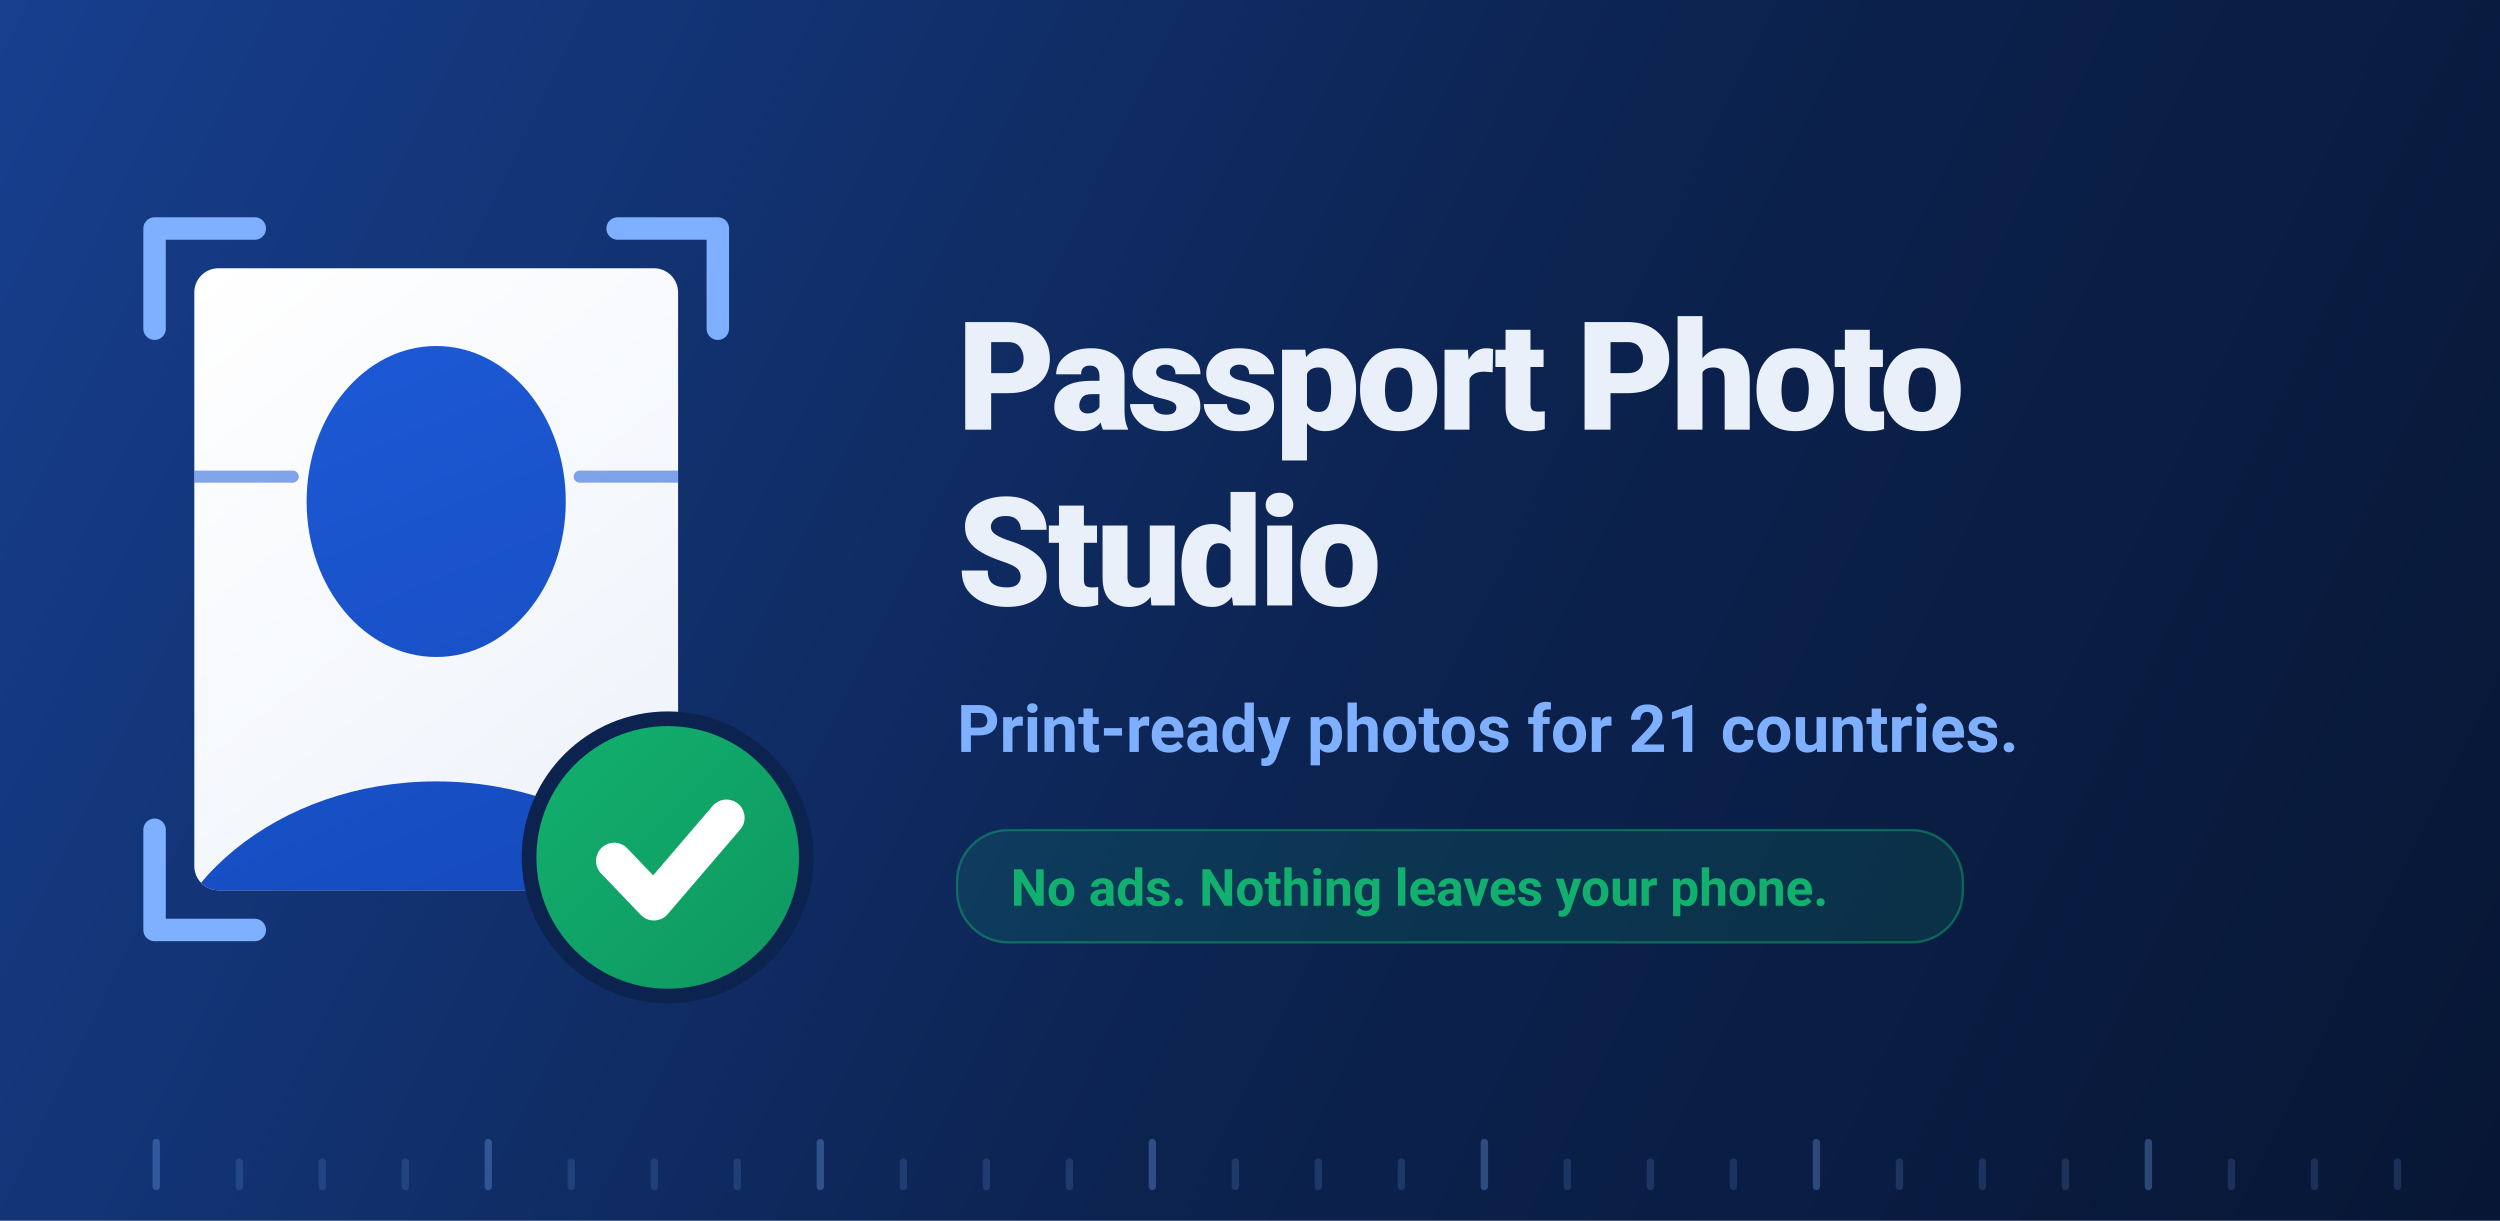
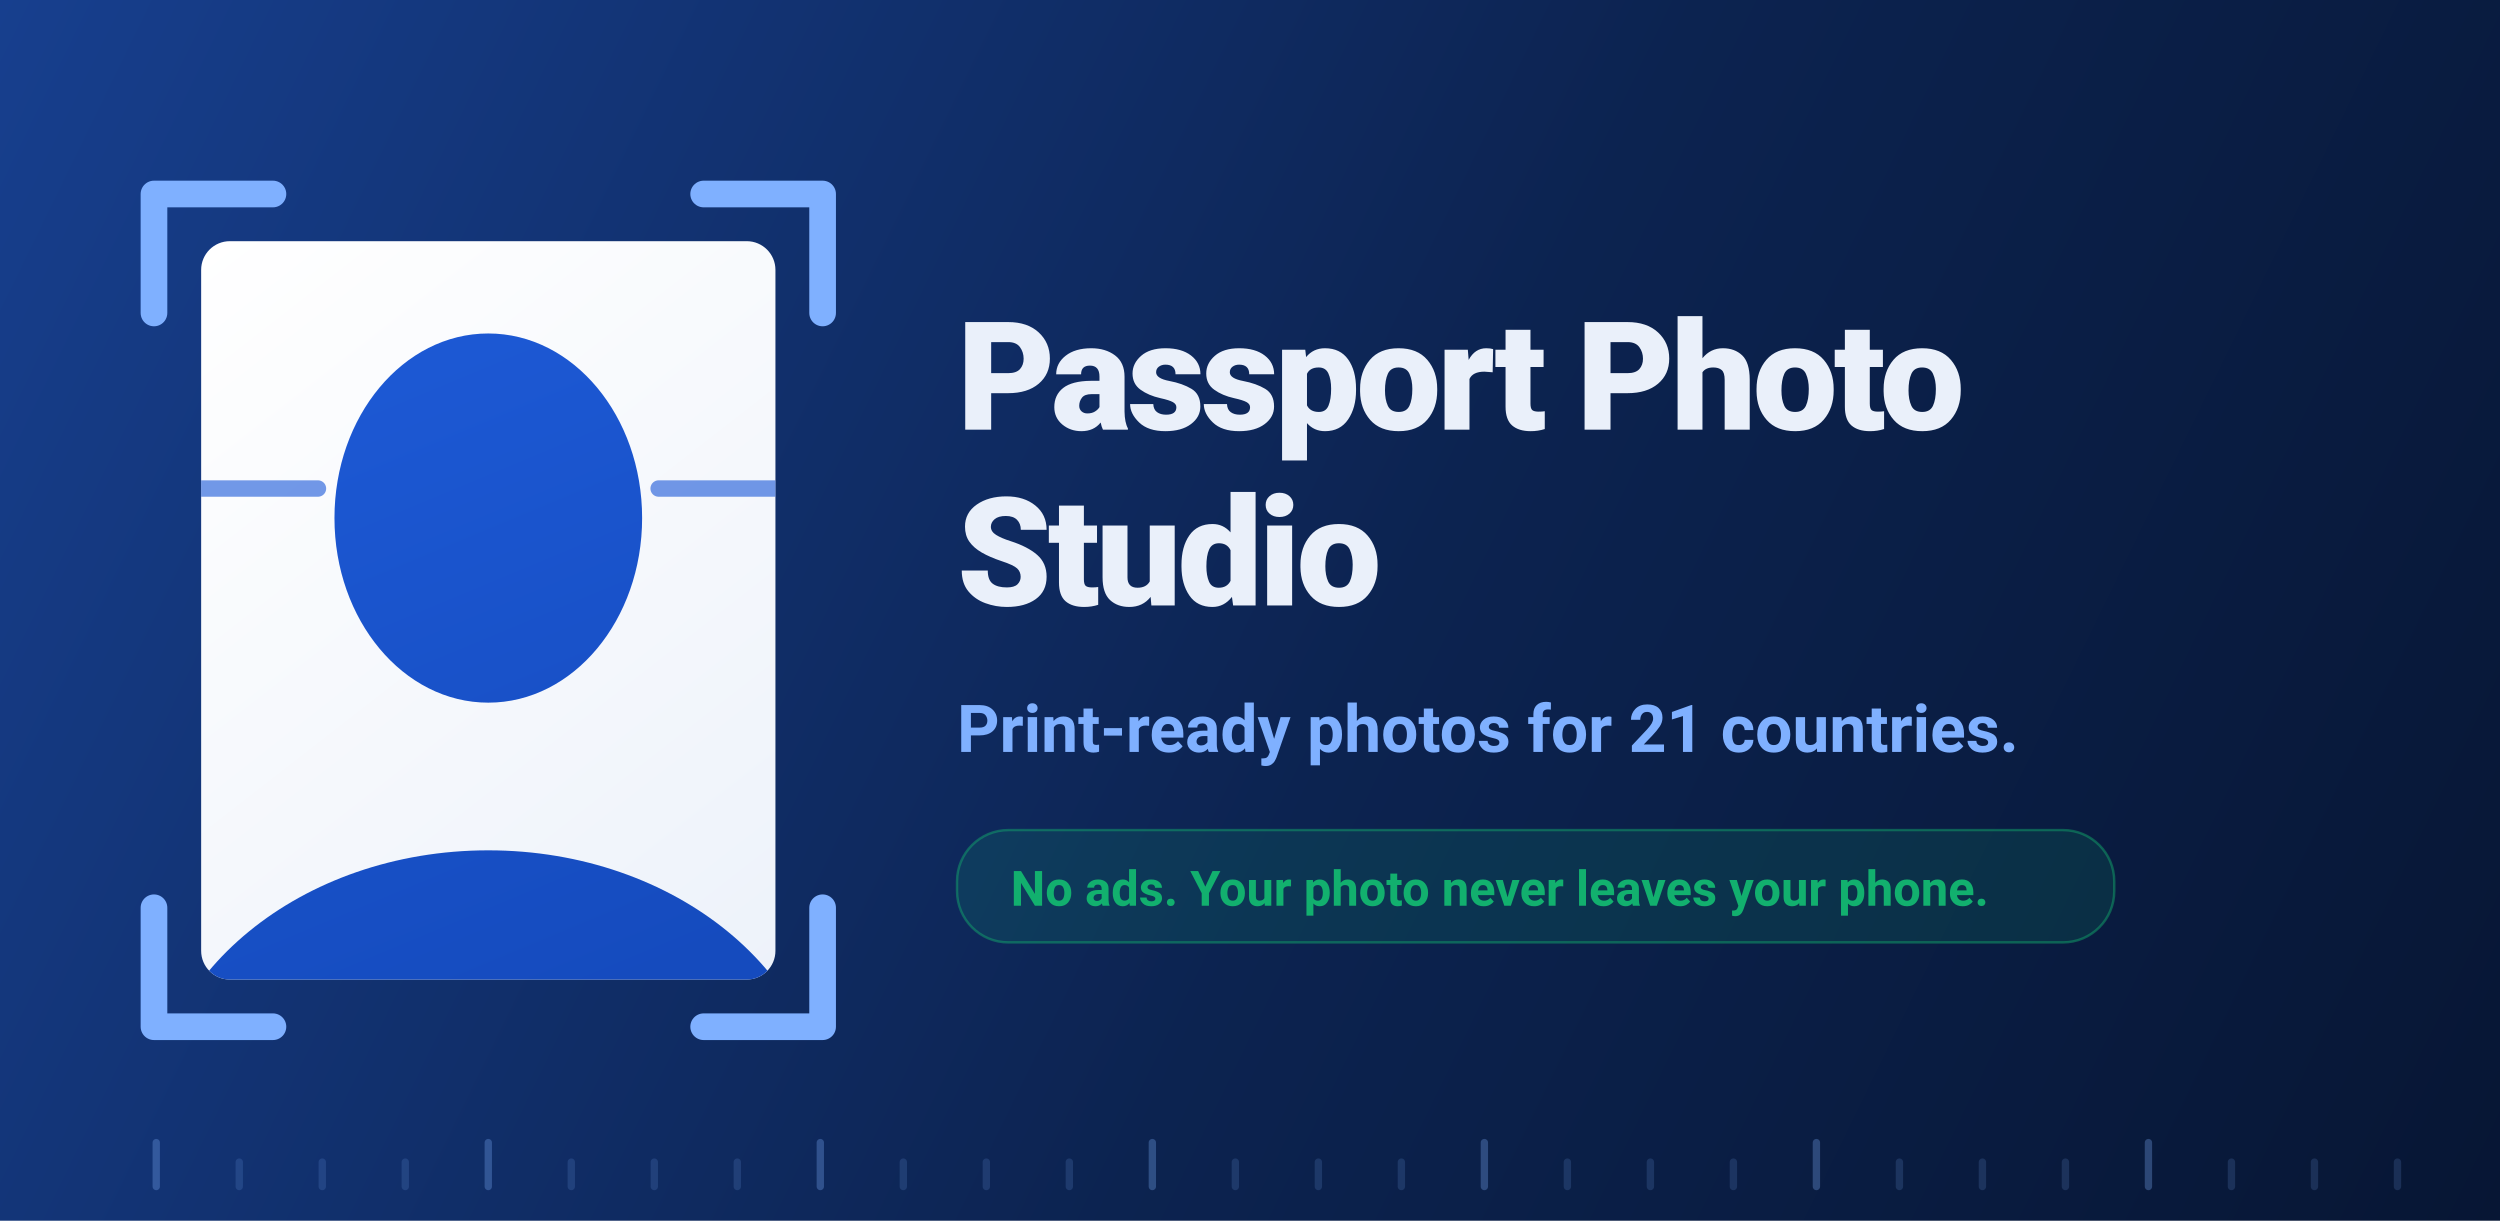
<svg xmlns="http://www.w3.org/2000/svg" width="1024" height="500" viewBox="0 0 1024 500">
  <defs>
    <linearGradient id="plate" gradientUnits="userSpaceOnUse" x1="0" y1="0" x2="1024" y2="500">
      <stop offset="0" stop-color="#173F8E" />
      <stop offset="0.55" stop-color="#0C2350" />
      <stop offset="1" stop-color="#071634" />
-     </linearGradient>
-     <linearGradient id="tick" gradientUnits="userSpaceOnUse" x1="616.0" y1="640.0" x2="920.0" y2="944.0">
-       <stop offset="0" stop-color="#12B06E" />
-       <stop offset="1" stop-color="#0E9760" />
    </linearGradient>
    <linearGradient id="card" gradientUnits="userSpaceOnUse" x1="220.0" y1="110.0" x2="780.0" y2="830.0">
      <stop offset="0" stop-color="#FFFFFF" />
      <stop offset="1" stop-color="#EDF2FA" />
    </linearGradient>
    <linearGradient id="figure" gradientUnits="userSpaceOnUse" x1="350.0" y1="110.0" x2="650.0" y2="830.0">
      <stop offset="0" stop-color="#1E5BD8" />
      <stop offset="1" stop-color="#154BBE" />
    </linearGradient>
    <clipPath id="cardClip">
      <rect x="220.0" y="110.0" width="560.0" height="720.0" rx="28.0" />
    </clipPath>
  </defs>
  <rect width="1024" height="500" fill="url(#plate)" />
  <path d="M 64 468 L 64 486" stroke="#7FB0FF" stroke-opacity="0.3" stroke-width="3" stroke-linecap="round" />
  <path d="M 98 476 L 98 486" stroke="#7FB0FF" stroke-opacity="0.16" stroke-width="3" stroke-linecap="round" />
  <path d="M 132 476 L 132 486" stroke="#7FB0FF" stroke-opacity="0.16" stroke-width="3" stroke-linecap="round" />
  <path d="M 166 476 L 166 486" stroke="#7FB0FF" stroke-opacity="0.16" stroke-width="3" stroke-linecap="round" />
  <path d="M 200 468 L 200 486" stroke="#7FB0FF" stroke-opacity="0.3" stroke-width="3" stroke-linecap="round" />
  <path d="M 234 476 L 234 486" stroke="#7FB0FF" stroke-opacity="0.16" stroke-width="3" stroke-linecap="round" />
  <path d="M 268 476 L 268 486" stroke="#7FB0FF" stroke-opacity="0.16" stroke-width="3" stroke-linecap="round" />
  <path d="M 302 476 L 302 486" stroke="#7FB0FF" stroke-opacity="0.16" stroke-width="3" stroke-linecap="round" />
  <path d="M 336 468 L 336 486" stroke="#7FB0FF" stroke-opacity="0.3" stroke-width="3" stroke-linecap="round" />
  <path d="M 370 476 L 370 486" stroke="#7FB0FF" stroke-opacity="0.16" stroke-width="3" stroke-linecap="round" />
  <path d="M 404 476 L 404 486" stroke="#7FB0FF" stroke-opacity="0.16" stroke-width="3" stroke-linecap="round" />
  <path d="M 438 476 L 438 486" stroke="#7FB0FF" stroke-opacity="0.16" stroke-width="3" stroke-linecap="round" />
  <path d="M 472 468 L 472 486" stroke="#7FB0FF" stroke-opacity="0.3" stroke-width="3" stroke-linecap="round" />
  <path d="M 506 476 L 506 486" stroke="#7FB0FF" stroke-opacity="0.16" stroke-width="3" stroke-linecap="round" />
  <path d="M 540 476 L 540 486" stroke="#7FB0FF" stroke-opacity="0.16" stroke-width="3" stroke-linecap="round" />
  <path d="M 574 476 L 574 486" stroke="#7FB0FF" stroke-opacity="0.16" stroke-width="3" stroke-linecap="round" />
  <path d="M 608 468 L 608 486" stroke="#7FB0FF" stroke-opacity="0.3" stroke-width="3" stroke-linecap="round" />
  <path d="M 642 476 L 642 486" stroke="#7FB0FF" stroke-opacity="0.16" stroke-width="3" stroke-linecap="round" />
  <path d="M 676 476 L 676 486" stroke="#7FB0FF" stroke-opacity="0.16" stroke-width="3" stroke-linecap="round" />
  <path d="M 710 476 L 710 486" stroke="#7FB0FF" stroke-opacity="0.16" stroke-width="3" stroke-linecap="round" />
  <path d="M 744 468 L 744 486" stroke="#7FB0FF" stroke-opacity="0.3" stroke-width="3" stroke-linecap="round" />
  <path d="M 778 476 L 778 486" stroke="#7FB0FF" stroke-opacity="0.16" stroke-width="3" stroke-linecap="round" />
  <path d="M 812 476 L 812 486" stroke="#7FB0FF" stroke-opacity="0.16" stroke-width="3" stroke-linecap="round" />
  <path d="M 846 476 L 846 486" stroke="#7FB0FF" stroke-opacity="0.16" stroke-width="3" stroke-linecap="round" />
  <path d="M 880 468 L 880 486" stroke="#7FB0FF" stroke-opacity="0.3" stroke-width="3" stroke-linecap="round" />
  <path d="M 914 476 L 914 486" stroke="#7FB0FF" stroke-opacity="0.16" stroke-width="3" stroke-linecap="round" />
  <path d="M 948 476 L 948 486" stroke="#7FB0FF" stroke-opacity="0.16" stroke-width="3" stroke-linecap="round" />
  <path d="M 982 476 L 982 486" stroke="#7FB0FF" stroke-opacity="0.16" stroke-width="3" stroke-linecap="round" />
-   <g transform="translate(1.74 70.95) scale(0.35385)">
+   <g transform="translate(-10.02 52.58) scale(0.42005)">
    <path d="M 290.0 64.0 L 174.0 64.0 L 174.0 180.0" fill="none" stroke="#7FB0FF" stroke-width="26.0" stroke-linecap="round" stroke-linejoin="round" />
    <path d="M 710.0 64.0 L 826.0 64.0 L 826.0 180.0" fill="none" stroke="#7FB0FF" stroke-width="26.0" stroke-linecap="round" stroke-linejoin="round" />
    <path d="M 290.0 876.0 L 174.0 876.0 L 174.0 760.0" fill="none" stroke="#7FB0FF" stroke-width="26.0" stroke-linecap="round" stroke-linejoin="round" />
    <path d="M 710.0 876.0 L 826.0 876.0 L 826.0 760.0" fill="none" stroke="#7FB0FF" stroke-width="26.0" stroke-linecap="round" stroke-linejoin="round" />
    <rect x="220.0" y="110.0" width="560.0" height="720.0" rx="28.0" fill="url(#card)" />
    <g clip-path="url(#cardClip)">
      <ellipse cx="500.0" cy="974.0" rx="330.0" ry="270.0" fill="url(#figure)" />
      <ellipse cx="500.0" cy="380.0" rx="150.0" ry="180.0" fill="url(#figure)" />
-       <path d="M 220.0 351.2 L 333.9 351.2                  M 666.1 351.2 L 780.0 351.2" stroke="#1E5BD8" stroke-opacity="0.55" stroke-width="14" stroke-linecap="round" />
+       <path d="M 220.0 351.2 L 333.9 351.2                  M 666.1 351.2 L 780.0 351.2" stroke="#1E5BD8" stroke-opacity="0.62" stroke-width="16.0" stroke-linecap="round" />
    </g>
-     <circle cx="768.0" cy="792.0" r="169.0" fill="#0C2350" />
-     <circle cx="768.0" cy="792.0" r="152.0" fill="url(#tick)" />
-     <path d="M 706.0 796.0 L 752.0 844.0                L 836.0 746.0" fill="none" stroke="#FFFFFF" stroke-width="42" stroke-linecap="round" stroke-linejoin="round" />
  </g>
  <g font-family="-apple-system, BlinkMacSystemFont, 'Segoe UI', Roboto, Helvetica, Arial, sans-serif">
    <text x="392" y="176" fill="#EAF0FA" font-size="62" font-weight="800" letter-spacing="-1.6">Passport Photo</text>
    <text x="392" y="248" fill="#EAF0FA" font-size="62" font-weight="800" letter-spacing="-1.6">Studio</text>
    <text x="392" y="308" fill="#7FB0FF" font-size="27" font-weight="600">Print-ready photos for 21 countries.</text>
    <g transform="translate(392 340)">
-       <rect x="0" y="0" rx="21" ry="21" width="412" height="46" fill="#12B06E" fill-opacity="0.14" stroke="#12B06E" stroke-opacity="0.45" />
-       <text x="22" y="31" fill="#12B06E" font-size="21" font-weight="700">No ads. Nothing leaves your phone.</text>
+       <rect x="0" y="0" rx="21" ry="21" width="474" height="46" fill="#12B06E" fill-opacity="0.14" stroke="#12B06E" stroke-opacity="0.45" />
+       <text x="22" y="31" fill="#12B06E" font-size="20" font-weight="700">No ads. Your photo never leaves your phone.</text>
    </g>
  </g>
</svg>
